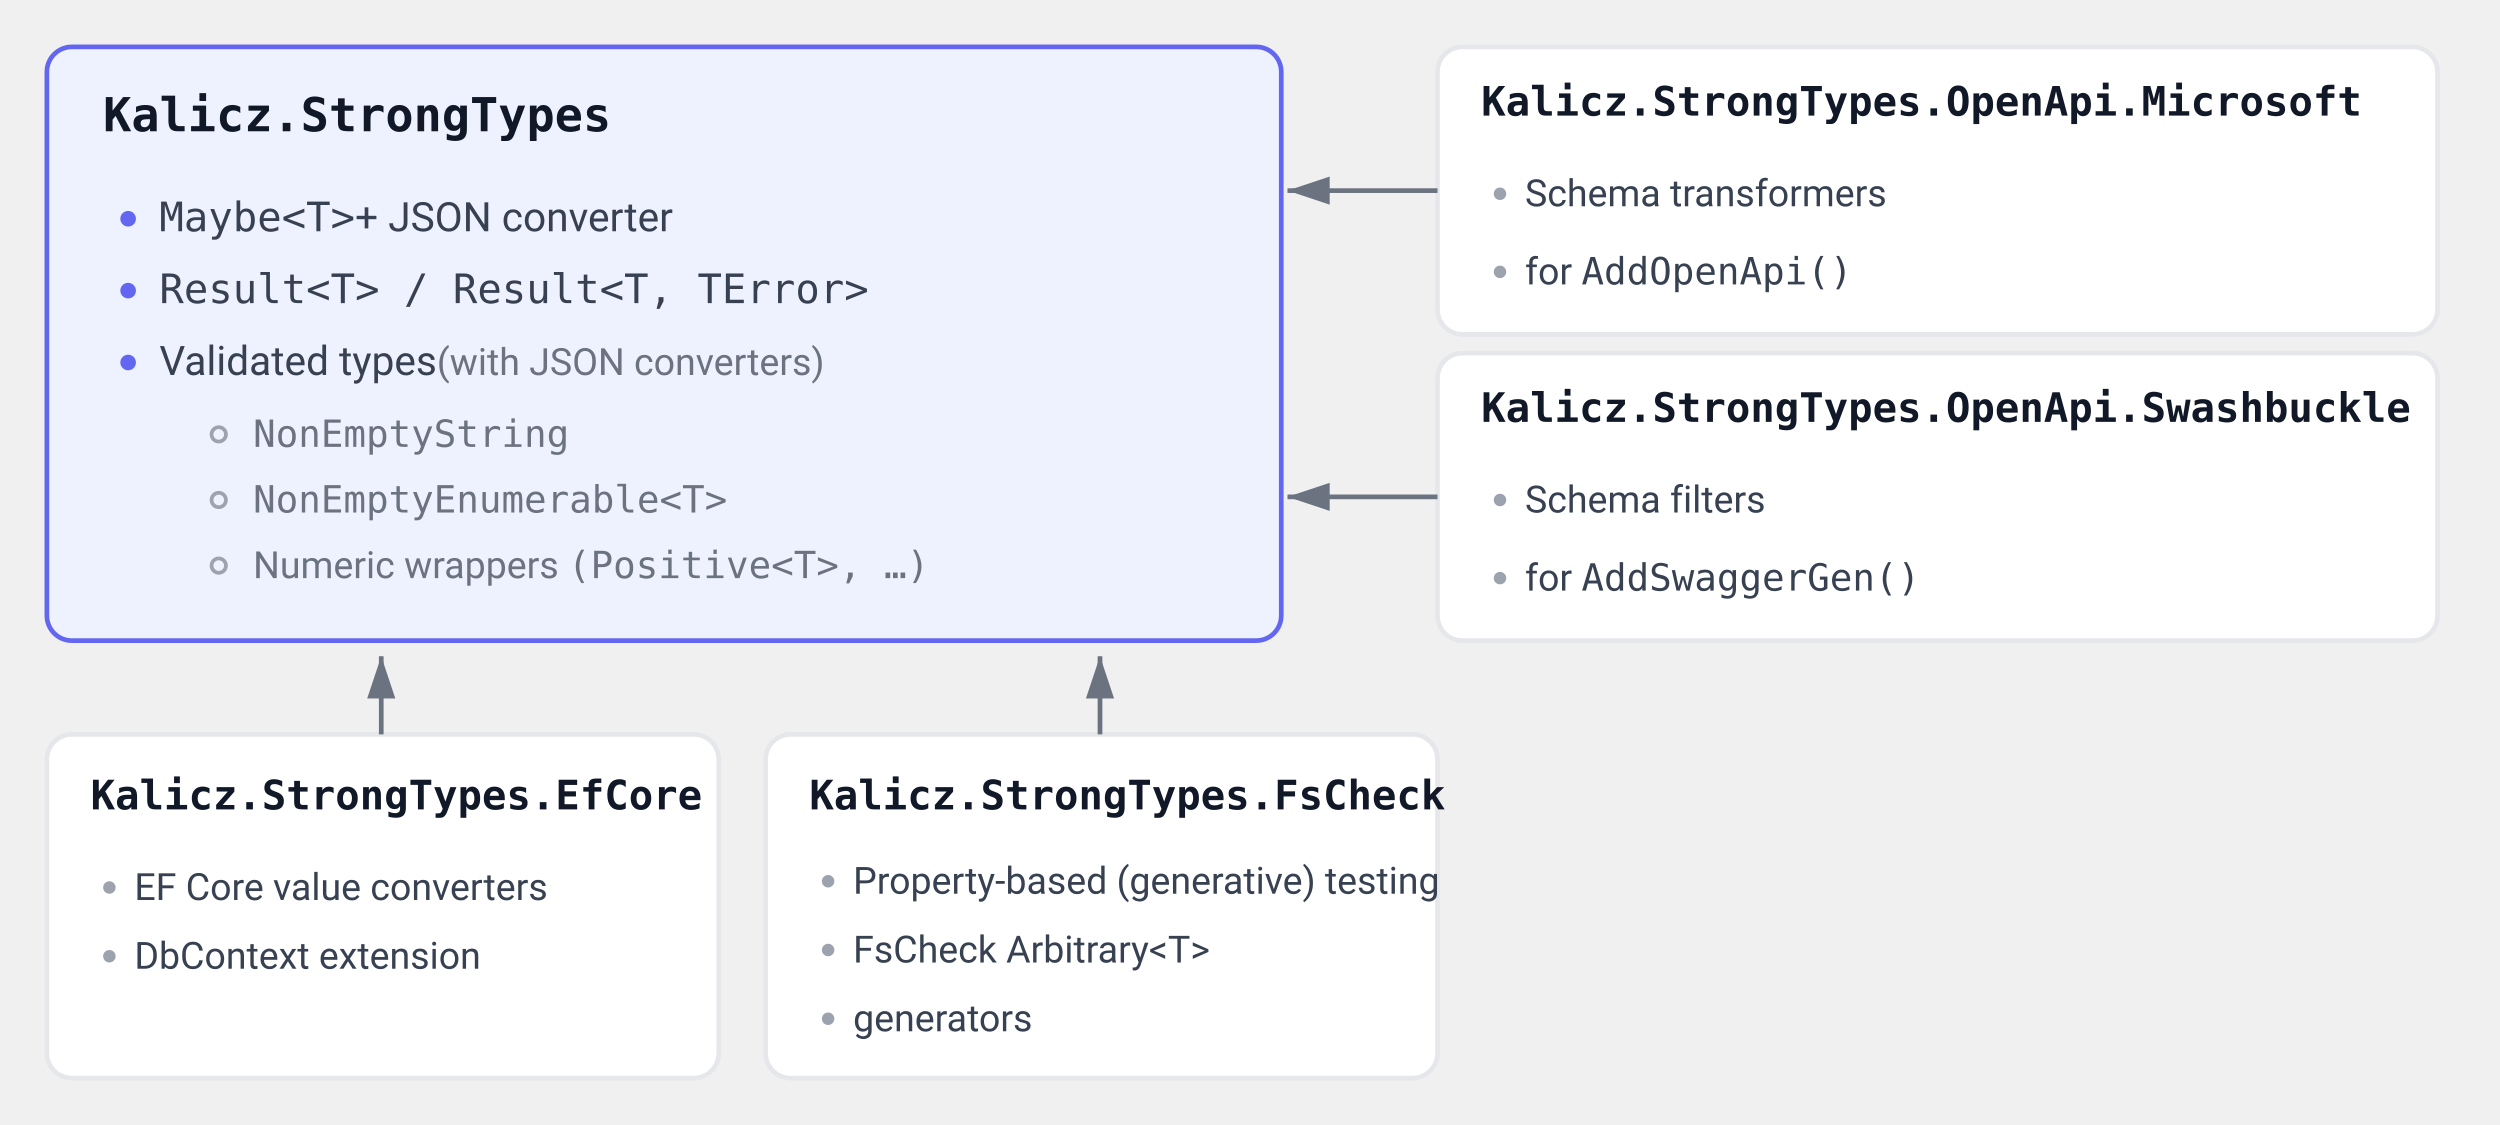
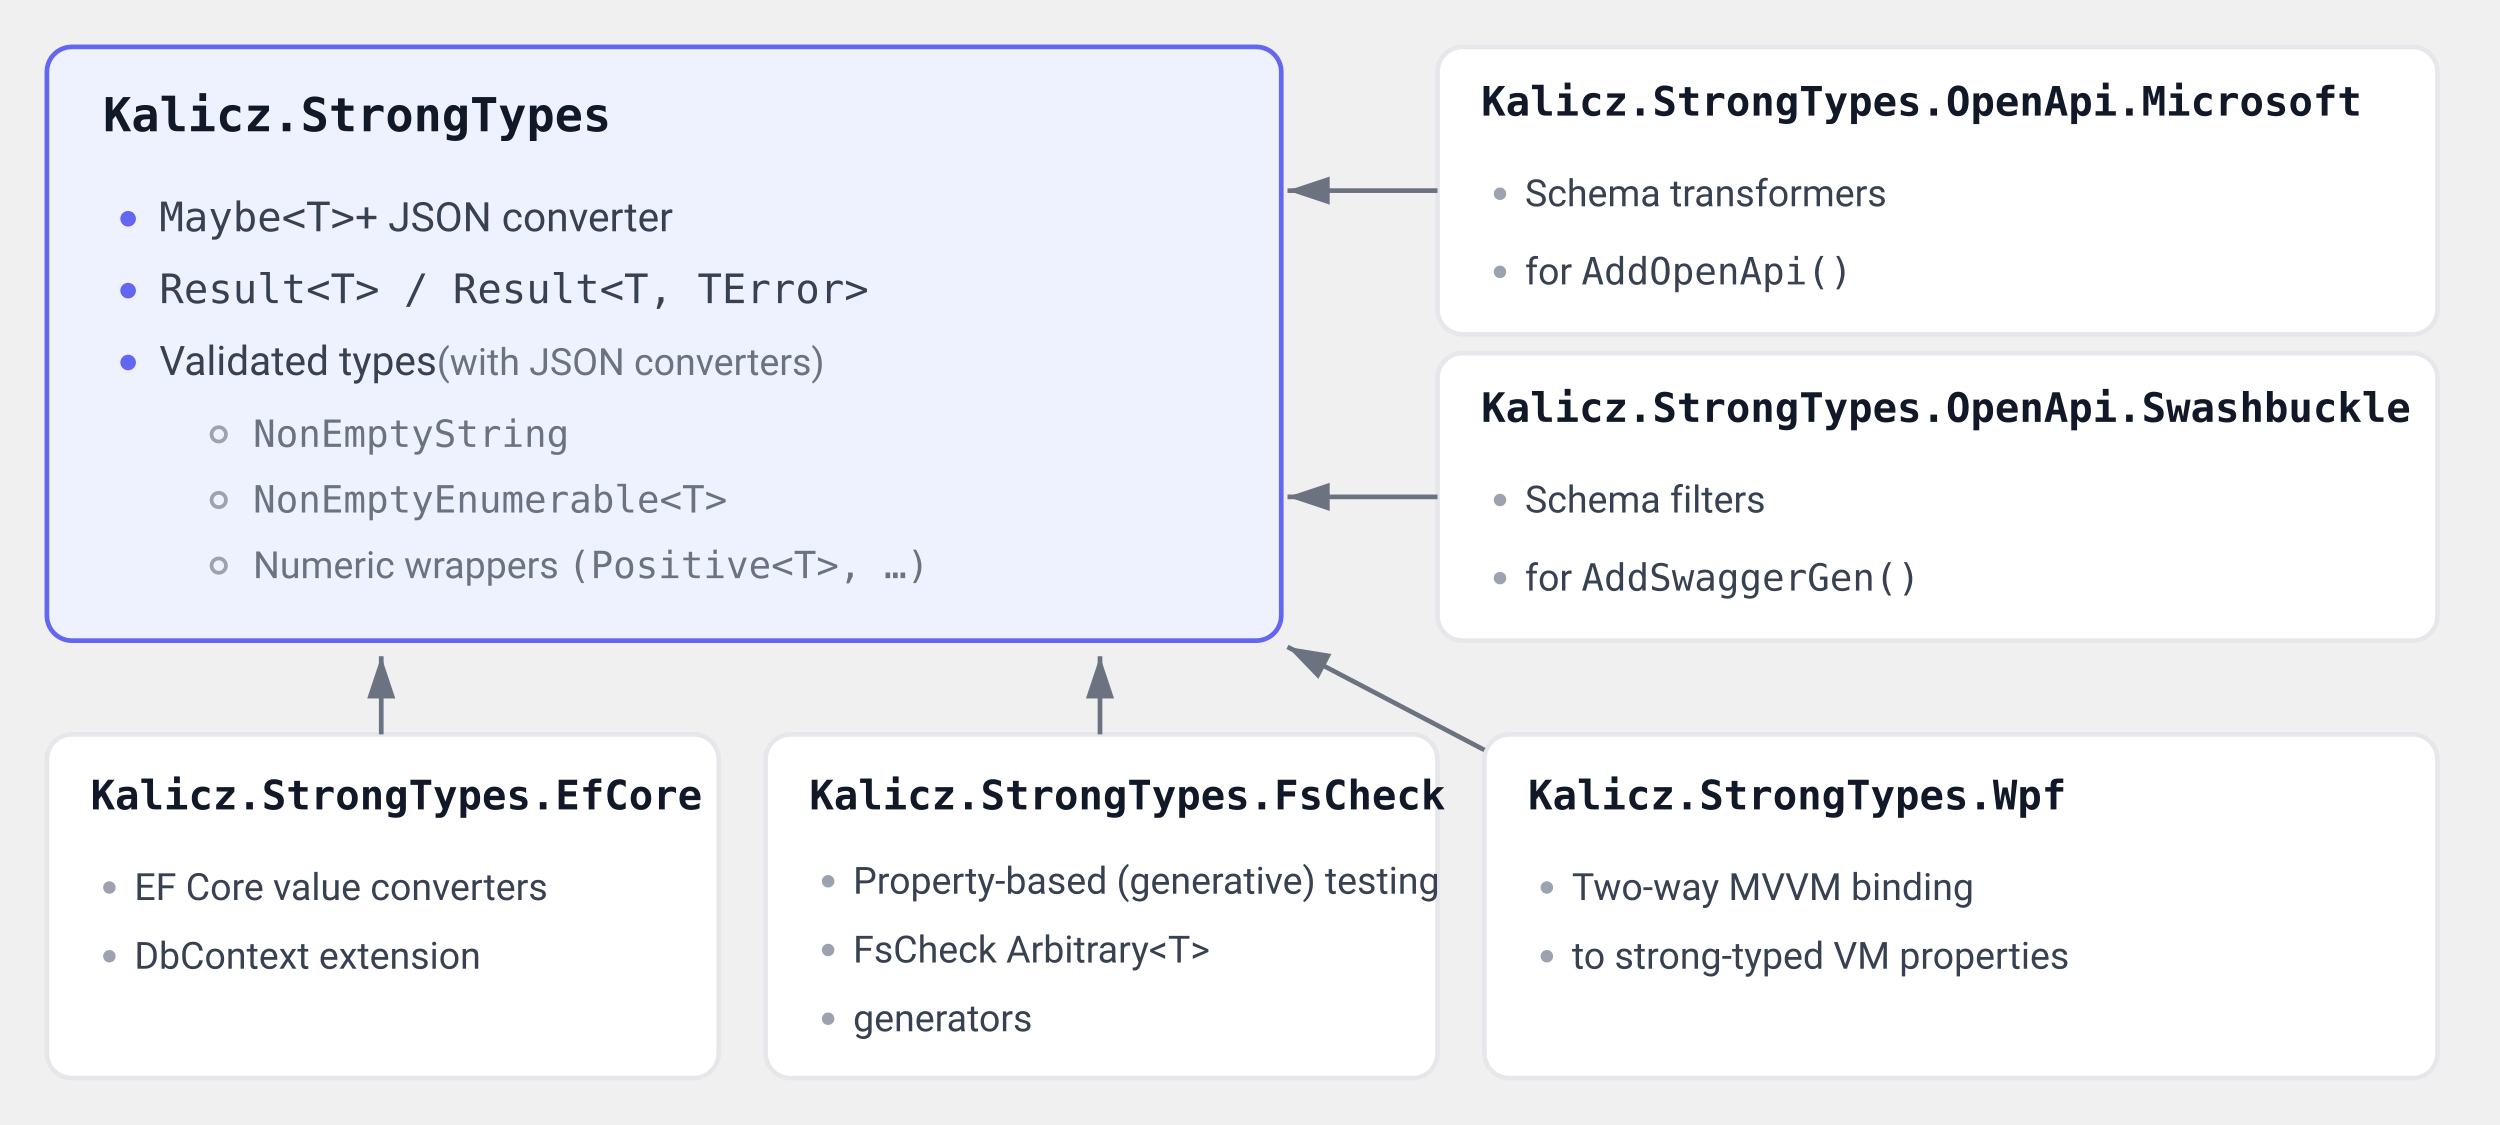
<svg xmlns="http://www.w3.org/2000/svg" viewBox="0 0 800 360" role="img" aria-label="StrongTypes NuGet package layout">
  <style>
    .card-title { font: 600 13px ui-monospace, SFMono-Regular, 'SF Mono', Menlo, Consolas, monospace; fill: #111827; }
    .core-title { font: 700 15px ui-monospace, SFMono-Regular, 'SF Mono', Menlo, Consolas, monospace; fill: #111827; }
    .body       { font: 13px -apple-system, BlinkMacSystemFont, 'Segoe UI', Roboto, sans-serif; fill: #374151; }
    .body-mono  { font: 13px ui-monospace, SFMono-Regular, 'SF Mono', Menlo, Consolas, monospace; fill: #374151; }
    .sub-body   { font: 12px -apple-system, BlinkMacSystemFont, 'Segoe UI', Roboto, sans-serif; fill: #6B7280; }
    .sub-mono   { font: 12px ui-monospace, SFMono-Regular, 'SF Mono', Menlo, Consolas, monospace; fill: #6B7280; }
    .card-body  { font: 12px -apple-system, BlinkMacSystemFont, 'Segoe UI', Roboto, sans-serif; fill: #374151; }
    .card-mono  { font: 12px ui-monospace, SFMono-Regular, 'SF Mono', Menlo, Consolas, monospace; fill: #374151; }
    .bullet     { fill: #6366F1; }
    .sub-bullet { fill: none; stroke: #9CA3AF; stroke-width: 1.2; }
    .sm-bullet  { fill: #9CA3AF; }

    .core-bg       { fill: #EEF2FF; }
    .core-border   { stroke: #6366F1; }
    .card-bg       { fill: #FFFFFF; }
    .card-border   { stroke: #E5E7EB; }
    .arrow-line    { stroke: #6B7280; }

    :where(.dark) {
      .core-bg       { fill: #1a1d40; }
      .core-border   { stroke: #818CF8; }
      .card-bg       { fill: #161b22; }
      .card-border   { stroke: #30363d; }
      .arrow-line    { stroke: #8b949e; }

      .card-title { fill: #e6edf3; }
      .core-title { fill: #e6edf3; }
      .body       { fill: #c9d1d9; }
      .body-mono  { fill: #c9d1d9; }
      .sub-body   { fill: #8b949e; }
      .sub-mono   { fill: #8b949e; }
      .card-body  { fill: #c9d1d9; }
      .card-mono  { fill: #c9d1d9; }
      .bullet     { fill: #A5B4FC; }
      .sub-bullet { stroke: #6e7681; }
      .sm-bullet  { fill: #8b949e; }
    }
  </style>
  <defs>
    <marker id="pl-arrow" markerWidth="10" markerHeight="10" refX="9" refY="3" orient="auto" markerUnits="strokeWidth">
      <path d="M 0,0 L 9,3 L 0,6 z" fill="#6B7280" />
    </marker>
  </defs>
  <rect class="core-bg core-border" x="15" y="15" width="395" height="190" rx="8" stroke-width="1.5" />
  <text class="core-title" x="33" y="42">Kalicz.StrongTypes</text>
  <circle class="bullet" cx="41" cy="70" r="2.5" />
  <text class="body-mono" x="51" y="74">Maybe&lt;T&gt;<tspan class="body"> + JSON converter</tspan>
  </text>
  <circle class="bullet" cx="41" cy="93" r="2.5" />
  <text class="body-mono" x="51" y="97">Result&lt;T&gt; / Result&lt;T, TError&gt;</text>
  <circle class="bullet" cx="41" cy="116" r="2.5" />
  <text class="body" x="51" y="120">Validated types<tspan class="sub-body"> (with JSON converters)</tspan>
  </text>
  <circle class="sub-bullet" cx="70" cy="139" r="2.3" />
  <text class="sub-mono" x="81" y="143">NonEmptyString</text>
  <circle class="sub-bullet" cx="70" cy="160" r="2.3" />
  <text class="sub-mono" x="81" y="164">NonEmptyEnumerable&lt;T&gt;</text>
  <circle class="sub-bullet" cx="70" cy="181" r="2.3" />
  <text class="sub-body" x="81" y="185">Numeric wrappers <tspan font-family="ui-monospace, Menlo, Consolas, monospace">(Positive&lt;T&gt;, …)</tspan>
  </text>
  <rect class="card-bg card-border" x="460" y="15" width="320" height="92" rx="8" stroke-width="1.5" />
  <text class="card-title" x="474" y="37">Kalicz.StrongTypes.OpenApi.Microsoft</text>
  <circle class="sm-bullet" cx="480" cy="62" r="2" />
  <text class="card-body" x="488" y="66">Schema transformers</text>
  <circle class="sm-bullet" cx="480" cy="87" r="2" />
  <text class="card-body" x="488" y="91">for <tspan font-family="ui-monospace, Menlo, Consolas, monospace">AddOpenApi()</tspan>
  </text>
  <rect class="card-bg card-border" x="460" y="113" width="320" height="92" rx="8" stroke-width="1.5" />
  <text class="card-title" x="474" y="135">Kalicz.StrongTypes.OpenApi.Swashbuckle</text>
  <circle class="sm-bullet" cx="480" cy="160" r="2" />
  <text class="card-body" x="488" y="164">Schema filters</text>
  <circle class="sm-bullet" cx="480" cy="185" r="2" />
  <text class="card-body" x="488" y="189">for <tspan font-family="ui-monospace, Menlo, Consolas, monospace">AddSwaggerGen()</tspan>
  </text>
  <rect class="card-bg card-border" x="15" y="235" width="215" height="110" rx="8" stroke-width="1.5" />
  <text class="card-title" x="29" y="259">Kalicz.StrongTypes.EfCore</text>
  <circle class="sm-bullet" cx="35" cy="284" r="2" />
  <text class="card-body" x="43" y="288">EF Core value converters</text>
  <circle class="sm-bullet" cx="35" cy="306" r="2" />
  <text class="card-body" x="43" y="310">DbContext extension</text>
  <rect class="card-bg card-border" x="245" y="235" width="215" height="110" rx="8" stroke-width="1.5" />
  <text class="card-title" x="259" y="259">Kalicz.StrongTypes.FsCheck</text>
  <circle class="sm-bullet" cx="265" cy="282" r="2" />
  <text class="card-body" x="273" y="286">Property-based (generative) testing</text>
  <circle class="sm-bullet" cx="265" cy="304" r="2" />
  <text class="card-body" x="273" y="308">FsCheck Arbitrary&lt;T&gt;</text>
  <circle class="sm-bullet" cx="265" cy="326" r="2" />
  <text class="card-body" x="273" y="330">generators</text>
+   <rect class="card-bg card-border" x="475" y="235" width="305" height="110" rx="8" stroke-width="1.5" />
+   <text class="card-title" x="489" y="259">Kalicz.StrongTypes.Wpf</text>
+   <circle class="sm-bullet" cx="495" cy="284" r="2" />
+   <text class="card-body" x="503" y="288">Two-way MVVM binding</text>
+   <circle class="sm-bullet" cx="495" cy="306" r="2" />
+   <text class="card-body" x="503" y="310">to strong-typed VM properties</text>
  <line class="arrow-line" x1="460" y1="61" x2="412" y2="61" stroke-width="1.5" marker-end="url(#pl-arrow)" />
  <line class="arrow-line" x1="460" y1="159" x2="412" y2="159" stroke-width="1.5" marker-end="url(#pl-arrow)" />
  <line class="arrow-line" x1="122" y1="235" x2="122" y2="210" stroke-width="1.5" marker-end="url(#pl-arrow)" />
  <line class="arrow-line" x1="352" y1="235" x2="352" y2="210" stroke-width="1.5" marker-end="url(#pl-arrow)" />
+   <line class="arrow-line" x1="475" y1="240" x2="412" y2="207" stroke-width="1.5" marker-end="url(#pl-arrow)" />
</svg>
